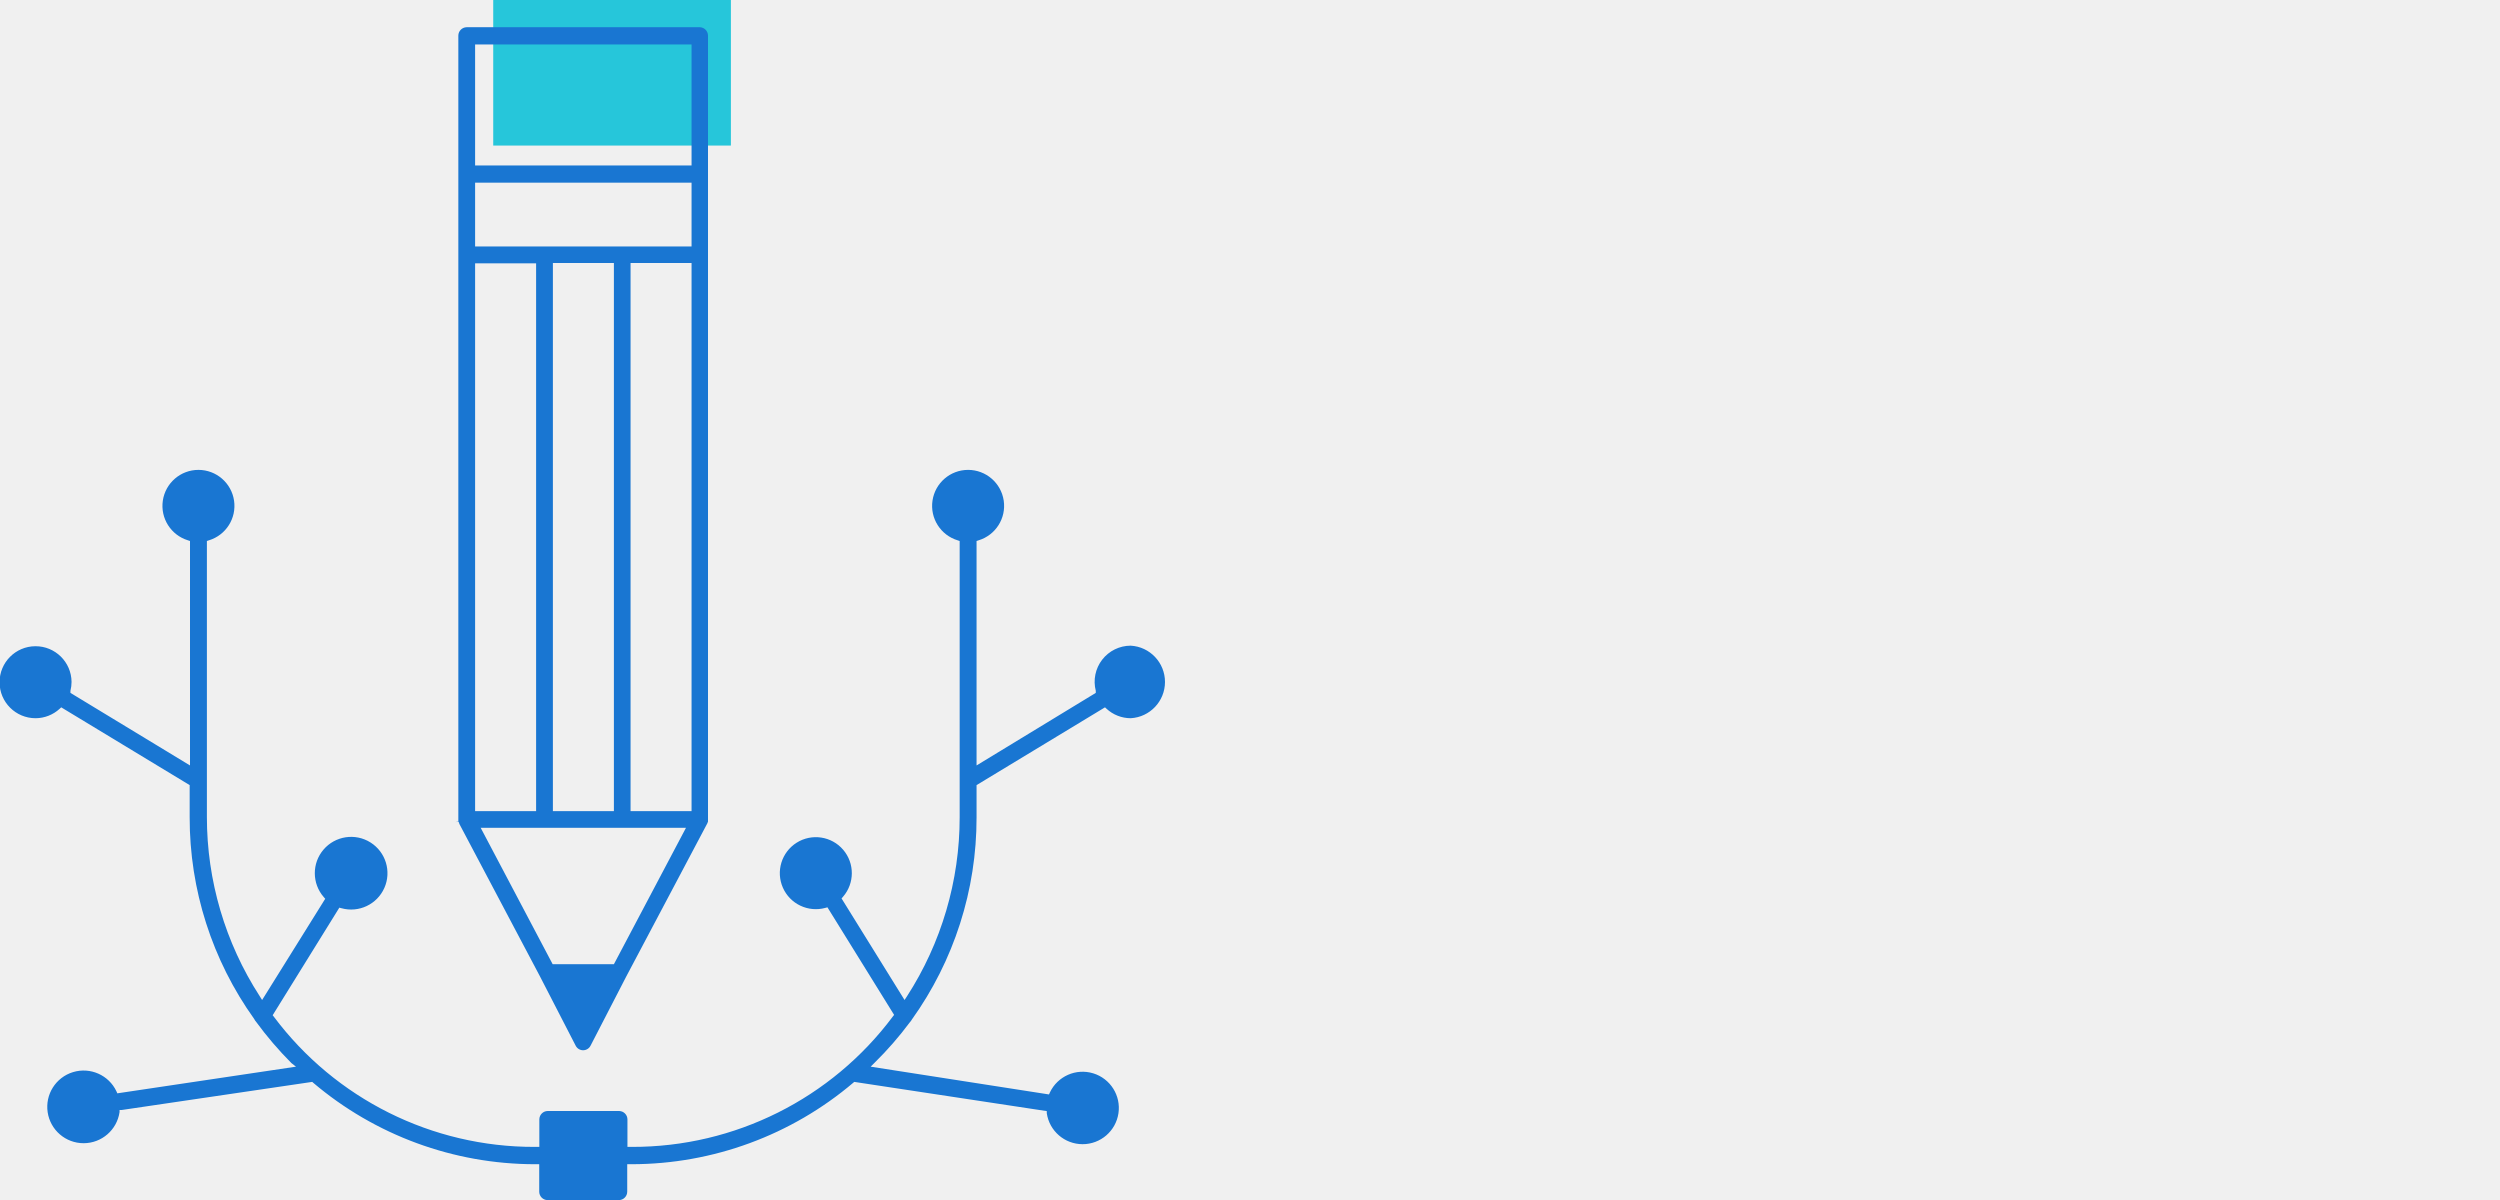
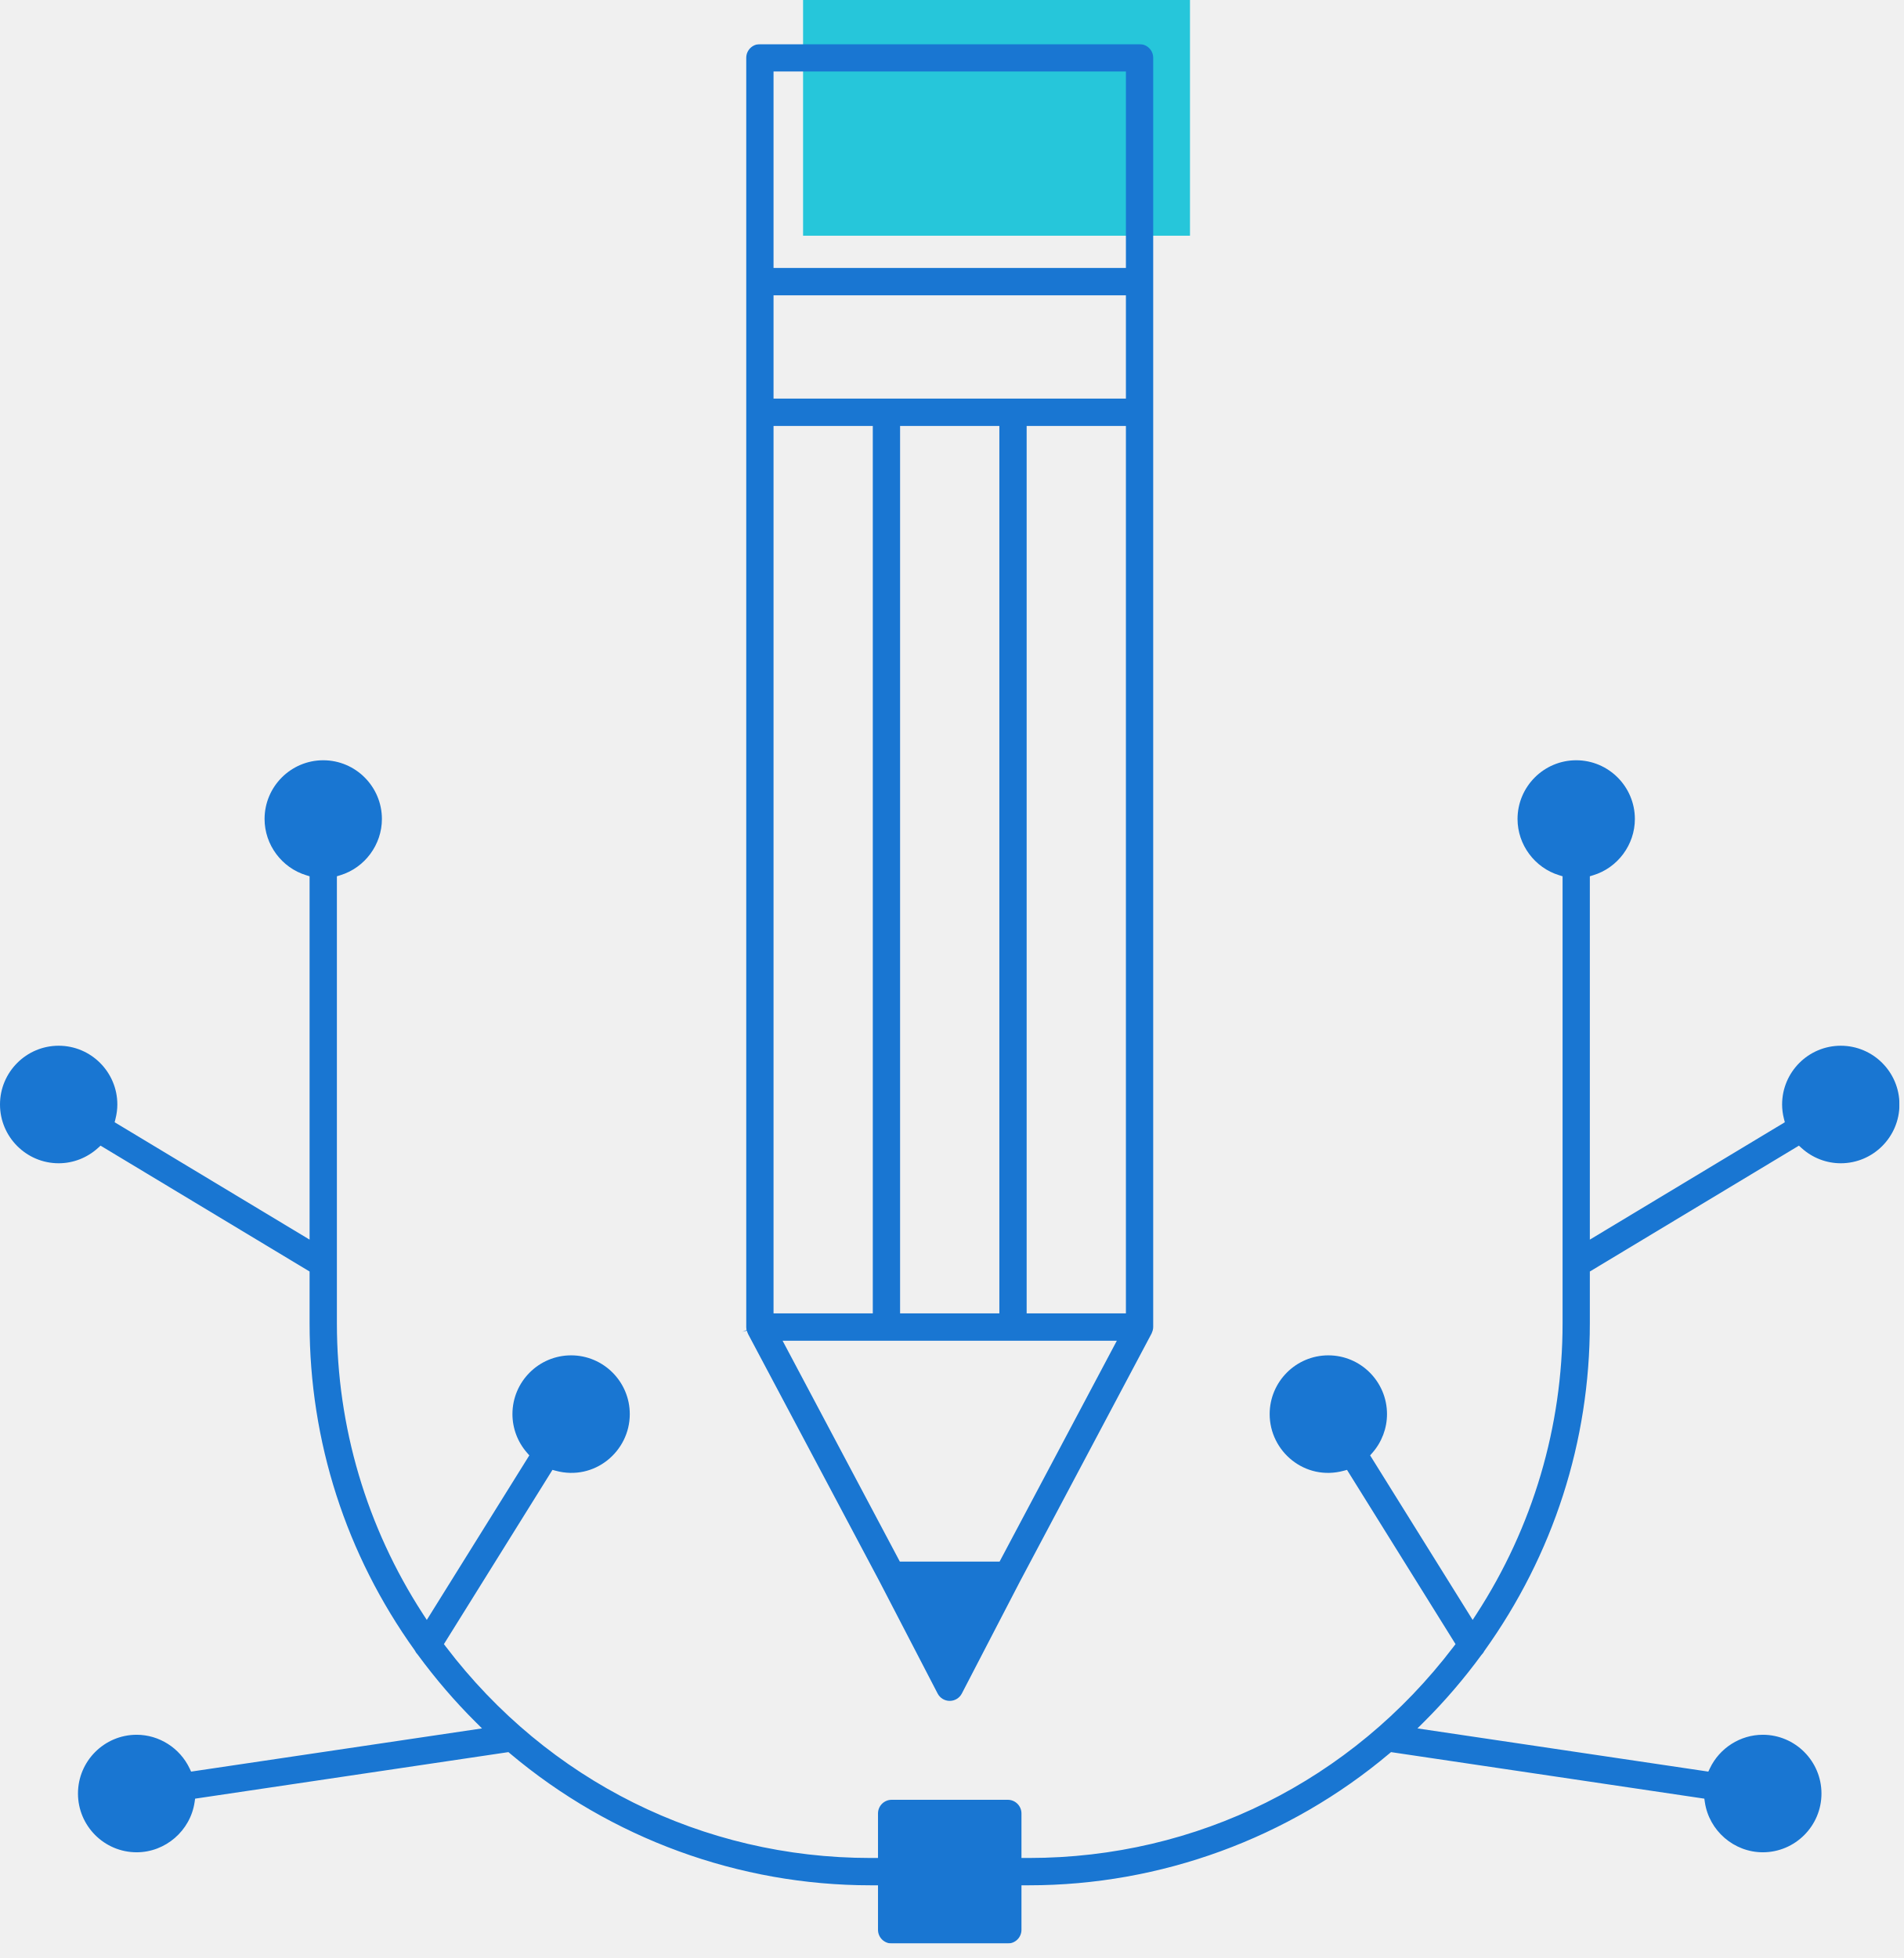
- <svg xmlns="http://www.w3.org/2000/svg" id="ux-ui" viewBox="0 0 225 108" xml:space="preserve" width="100%" height="100%" preserveAspectRatio="xMaxYMax">
+ <svg xmlns="http://www.w3.org/2000/svg" xmlns:xlink="http://www.w3.org/1999/xlink" width="105px" height="108px" viewBox="0 0 105 108" version="1.1">
  <defs>
-     <style>
-       #ux-ui .cls-1 {
-         fill: #26c6da;
-       }
- 
-       #ux-ui .cls-2 {
-         fill: none;
-       }
- 
-       #ux-ui .cls-3 {
-         fill: #1976d2;
-       }
-     </style>
+     <polygon id="path-1" points="0 0.411 0 105.175 104.768 105.175 104.768 0.411 2.81785218e-20 0.411" />
  </defs>
-   <g>
-     <rect class="cls-1" x="44.39" width="21.39" height="13.1" />
-     <polygon class="cls-2" points="41.03 74.01 41.03 74.01 41.03 74.01 41.03 74.01" />
-     <path class="cls-3" d="M41.33,74.08l0,0.05,7.27,13.75,3.21,6.23a0.75,0.75,0,0,0,1.34,0l3.21-6.22L63.66,74.1a1.14,1.14,0,0,0,.06-0.16,0.75,0.75,0,0,0,0-.2V3.21A0.76,0.76,0,0,0,63,2.45H42a0.76,0.76,0,0,0-.75.76V73.74a0.76,0.76,0,0,0,0,.16L41,74h0l0.25-.07A0.75,0.75,0,0,0,41.33,74.08Zm13.92,12.7H49.74L43.26,74.5H61.74ZM49.76,73V23.67h5.49V73H49.76Zm12.48,0H56.75V23.67h5.49V73ZM42.76,4H62.24V14.89H42.76V4Zm0,12.44H62.24v5.74H42.76V16.41Zm0,7.26h5.49V73H42.76V23.67Z" transform="translate(0 0)" />
-     <path class="cls-3" d="M101.76,58.11a3.25,3.25,0,0,0-3.14,4.06l0,0.19L87.89,68.89V48.69l0.18-.06a3.24,3.24,0,1,0-1.88,0l0.18,0.06V73.55a29.7,29.7,0,0,1-4.75,16.13L81.41,90l-5.67-9.14,0.13-.15a3.24,3.24,0,1,0-1.59,1l0.19-.05,6,9.68-0.11.14a29.23,29.23,0,0,1-23.47,11.74H56.47v-2.47a0.76,0.76,0,0,0-.75-0.76H49.29a0.76,0.76,0,0,0-.75.76v2.47H48.12A29.23,29.23,0,0,1,24.65,91.51l-0.11-.14,6-9.68,0.19,0.05a3.27,3.27,0,1,0-1.59-1l0.13,0.15L23.59,90l-0.22-.35a29.7,29.7,0,0,1-4.75-16.13V48.69l0.18-.06a3.24,3.24,0,1,0-1.88,0l0.18,0.06V68.89L6.34,62.36l0-.19a3.3,3.3,0,0,0,.1-0.8,3.24,3.24,0,1,0-3.24,3.27,3.22,3.22,0,0,0,2.17-.85l0.14-.13,11.56,7v2.89a31.11,31.11,0,0,0,5.81,18.16,0.92,0.92,0,0,0,.16.24,32,32,0,0,0,3.19,3.73L26.64,96l-16.08,2.4-0.08-.18a3.27,3.27,0,1,0,.28,1.87l0-.19,0.19,0L28.1,97.37l0.09,0.08a30.88,30.88,0,0,0,19.93,7.33h0.41v2.47a0.76,0.76,0,0,0,.75.76h6.42a0.76,0.76,0,0,0,.75-0.76v-2.47h0.41a30.88,30.88,0,0,0,19.93-7.33l0.09-.08L94.21,100l0,0.19a3.26,3.26,0,1,0,.28-1.87l-0.08.18L78.36,96l0.37-.37A31.43,31.43,0,0,0,81.89,92a0.89,0.89,0,0,0,.17-0.23,31.17,31.17,0,0,0,5.83-18.2V70.66l11.56-7,0.14,0.13a3.22,3.22,0,0,0,2.17.85A3.27,3.27,0,0,0,101.76,58.11Z" transform="translate(0 0)" />
+   <g id="Desktop" stroke="none" stroke-width="1" fill="none" fill-rule="evenodd">
+     <g id="HomePage-desktop-1600" transform="translate(-586, -1710)">
+       <g id="homepage" transform="translate(-3, 68)">
+         <g id="Page-1" transform="translate(589, 1642)">
+           <polygon id="Fill-1" fill="#26C6DA" points="44.295 13.001 65.636 13.001 65.636 0 44.295 0" />
+           <g id="Group-5" transform="translate(0, 2.023845)">
+             <mask id="mask-2" fill="white">
+               <use xlink:href="#path-1" />
+             </mask>
+             <g id="Clip-3" />
+             <path d="M42.666,70.42 L48.141,70.42 L48.141,21.47 L42.666,21.47 L42.666,70.42 Z M42.666,19.963 L62.102,19.963 L62.102,14.264 L42.666,14.264 L42.666,19.963 Z M42.666,12.756 L62.102,12.756 L62.102,1.918 L42.666,1.918 L42.666,12.756 Z M56.627,70.42 L62.102,70.42 L62.102,21.47 L56.627,21.47 L56.627,70.42 Z M49.646,70.42 L55.122,70.42 L55.122,21.47 L49.646,21.47 L49.646,70.42 Z M55.135,84.11 L49.632,84.11 L43.165,71.928 L61.602,71.928 L55.135,84.11 Z M41.242,71.506 L41.262,71.558 L48.511,85.208 L51.717,91.388 C51.847,91.638 52.102,91.794 52.384,91.794 C52.666,91.794 52.922,91.638 53.052,91.388 L56.256,85.211 L63.519,71.528 C63.548,71.461 63.565,71.416 63.578,71.369 C63.601,71.279 63.607,71.226 63.607,71.174 L63.607,1.164 C63.607,0.749 63.27,0.411 62.854,0.411 L41.913,0.411 C41.498,0.411 41.161,0.749 41.161,1.164 L41.161,71.174 C41.161,71.226 41.167,71.279 41.18,71.338 L40.94,71.437 L41.191,71.369 C41.203,71.417 41.22,71.463 41.242,71.506 L41.242,71.506 Z" id="Fill-2" fill="#1976D2" mask="url(#mask-2)" />
+             <path d="M101.532,55.657 C99.748,55.657 98.296,57.111 98.296,58.898 C98.296,59.155 98.33,59.421 98.398,59.69 L98.446,59.877 L87.691,66.352 L87.691,46.31 L87.876,46.253 C89.23,45.843 90.175,44.567 90.175,43.152 C90.175,41.365 88.723,39.911 86.939,39.911 C85.155,39.911 83.703,41.365 83.703,43.152 C83.703,44.567 84.649,45.843 86.002,46.253 L86.187,46.31 L86.187,70.977 C86.187,76.671 84.548,82.206 81.449,86.987 L81.227,87.329 L75.572,78.252 L75.7,78.107 C76.218,77.514 76.503,76.757 76.503,75.976 C76.503,74.189 75.052,72.735 73.267,72.735 C71.483,72.735 70.031,74.189 70.031,75.976 C70.031,78.039 71.982,79.678 74.111,79.102 L74.297,79.052 L80.283,88.663 L80.175,88.805 C74.543,96.211 66.006,100.459 56.754,100.459 L56.341,100.459 L56.341,98.003 C56.341,97.588 56.003,97.25 55.588,97.25 L49.18,97.25 C48.766,97.25 48.428,97.588 48.428,98.003 L48.428,100.459 L48.014,100.459 C38.762,100.459 30.226,96.211 24.593,88.805 L24.485,88.663 L30.472,79.052 L30.658,79.102 C32.785,79.677 34.737,78.039 34.737,75.976 C34.737,74.189 33.285,72.735 31.501,72.735 C29.716,72.735 28.265,74.189 28.265,75.976 C28.265,76.757 28.55,77.514 29.069,78.107 L29.196,78.252 L23.541,87.329 L23.319,86.987 C20.22,82.206 18.582,76.67 18.582,70.977 L18.582,46.31 L18.766,46.253 C20.12,45.843 21.065,44.567 21.065,43.152 C21.065,41.365 19.613,39.911 17.829,39.911 C16.045,39.911 14.593,41.365 14.593,43.152 C14.593,44.567 15.538,45.843 16.892,46.253 L17.076,46.31 L17.076,66.352 L6.323,59.877 L6.37,59.69 C6.438,59.421 6.472,59.155 6.472,58.898 C6.472,57.111 5.02,55.657 3.236,55.657 C1.452,55.657 -0,57.111 -0,58.898 C-0,60.685 1.452,62.14 3.236,62.14 C4.035,62.14 4.804,61.841 5.403,61.298 L5.546,61.168 L17.076,68.111 L17.076,70.977 C17.076,77.478 19.081,83.712 22.874,89.004 C22.933,89.116 22.98,89.183 23.037,89.239 C24.023,90.581 25.085,91.818 26.218,92.946 L26.586,93.312 L10.541,95.695 L10.459,95.521 C9.924,94.393 8.777,93.663 7.537,93.663 C5.753,93.663 4.301,95.117 4.301,96.904 C4.301,98.691 5.753,100.145 7.537,100.145 C9.127,100.145 10.502,98.956 10.734,97.378 L10.762,97.187 L10.953,97.159 L28.043,94.62 L28.132,94.695 C33.698,99.384 40.759,101.966 48.014,101.966 L48.428,101.966 L48.428,104.421 C48.428,104.837 48.766,105.175 49.18,105.175 L55.588,105.175 C56.003,105.175 56.341,104.837 56.341,104.421 L56.341,101.966 L56.754,101.966 C64.009,101.966 71.07,99.384 76.636,94.695 L76.725,94.62 L94.006,97.187 L94.034,97.378 C94.266,98.956 95.641,100.145 97.231,100.145 C99.015,100.145 100.467,98.691 100.467,96.904 C100.467,95.117 99.015,93.663 97.231,93.663 C95.991,93.663 94.844,94.393 94.309,95.521 L94.226,95.695 L78.182,93.312 L78.55,92.946 C79.683,91.818 80.744,90.581 81.706,89.269 C81.788,89.183 81.835,89.116 81.871,89.042 C85.687,83.713 87.691,77.479 87.691,70.977 L87.691,68.111 L99.223,61.168 L99.366,61.298 C99.964,61.841 100.733,62.14 101.532,62.14 C103.317,62.14 104.768,60.685 104.768,58.898 C104.768,57.111 103.317,55.657 101.532,55.657" id="Fill-4" fill="#1976D2" mask="url(#mask-2)" />
+           </g>
+         </g>
+       </g>
+     </g>
  </g>
</svg>
